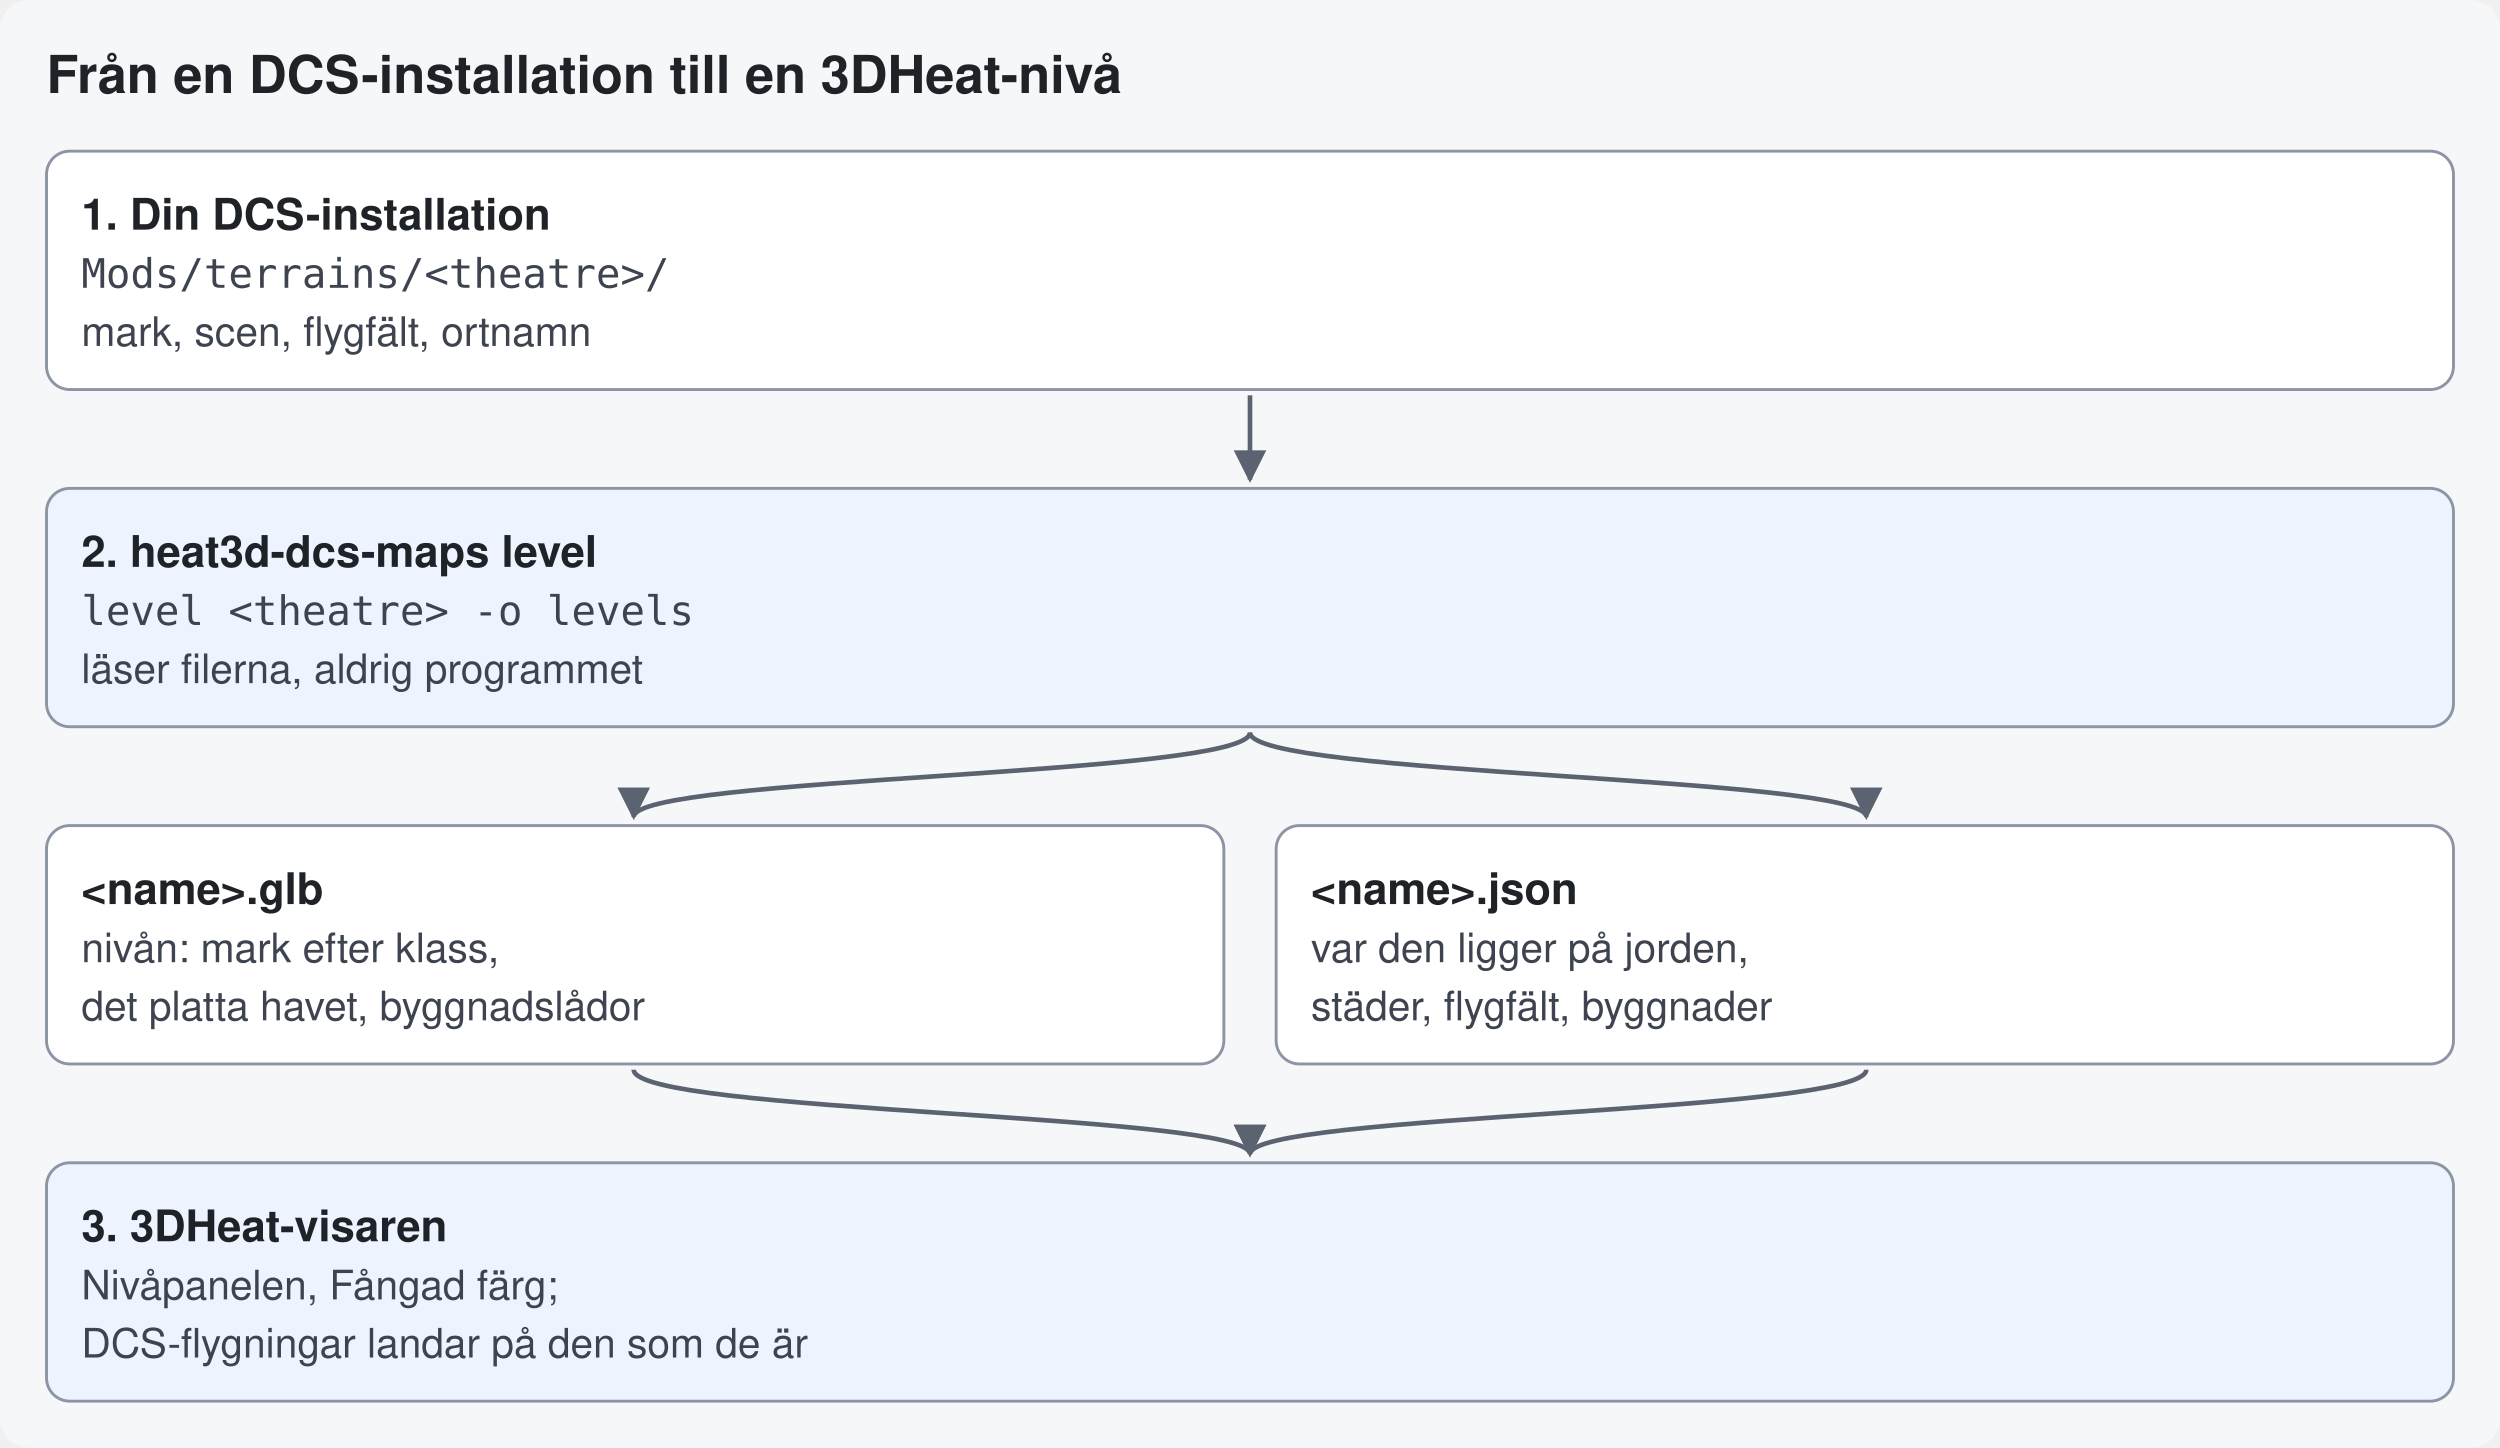
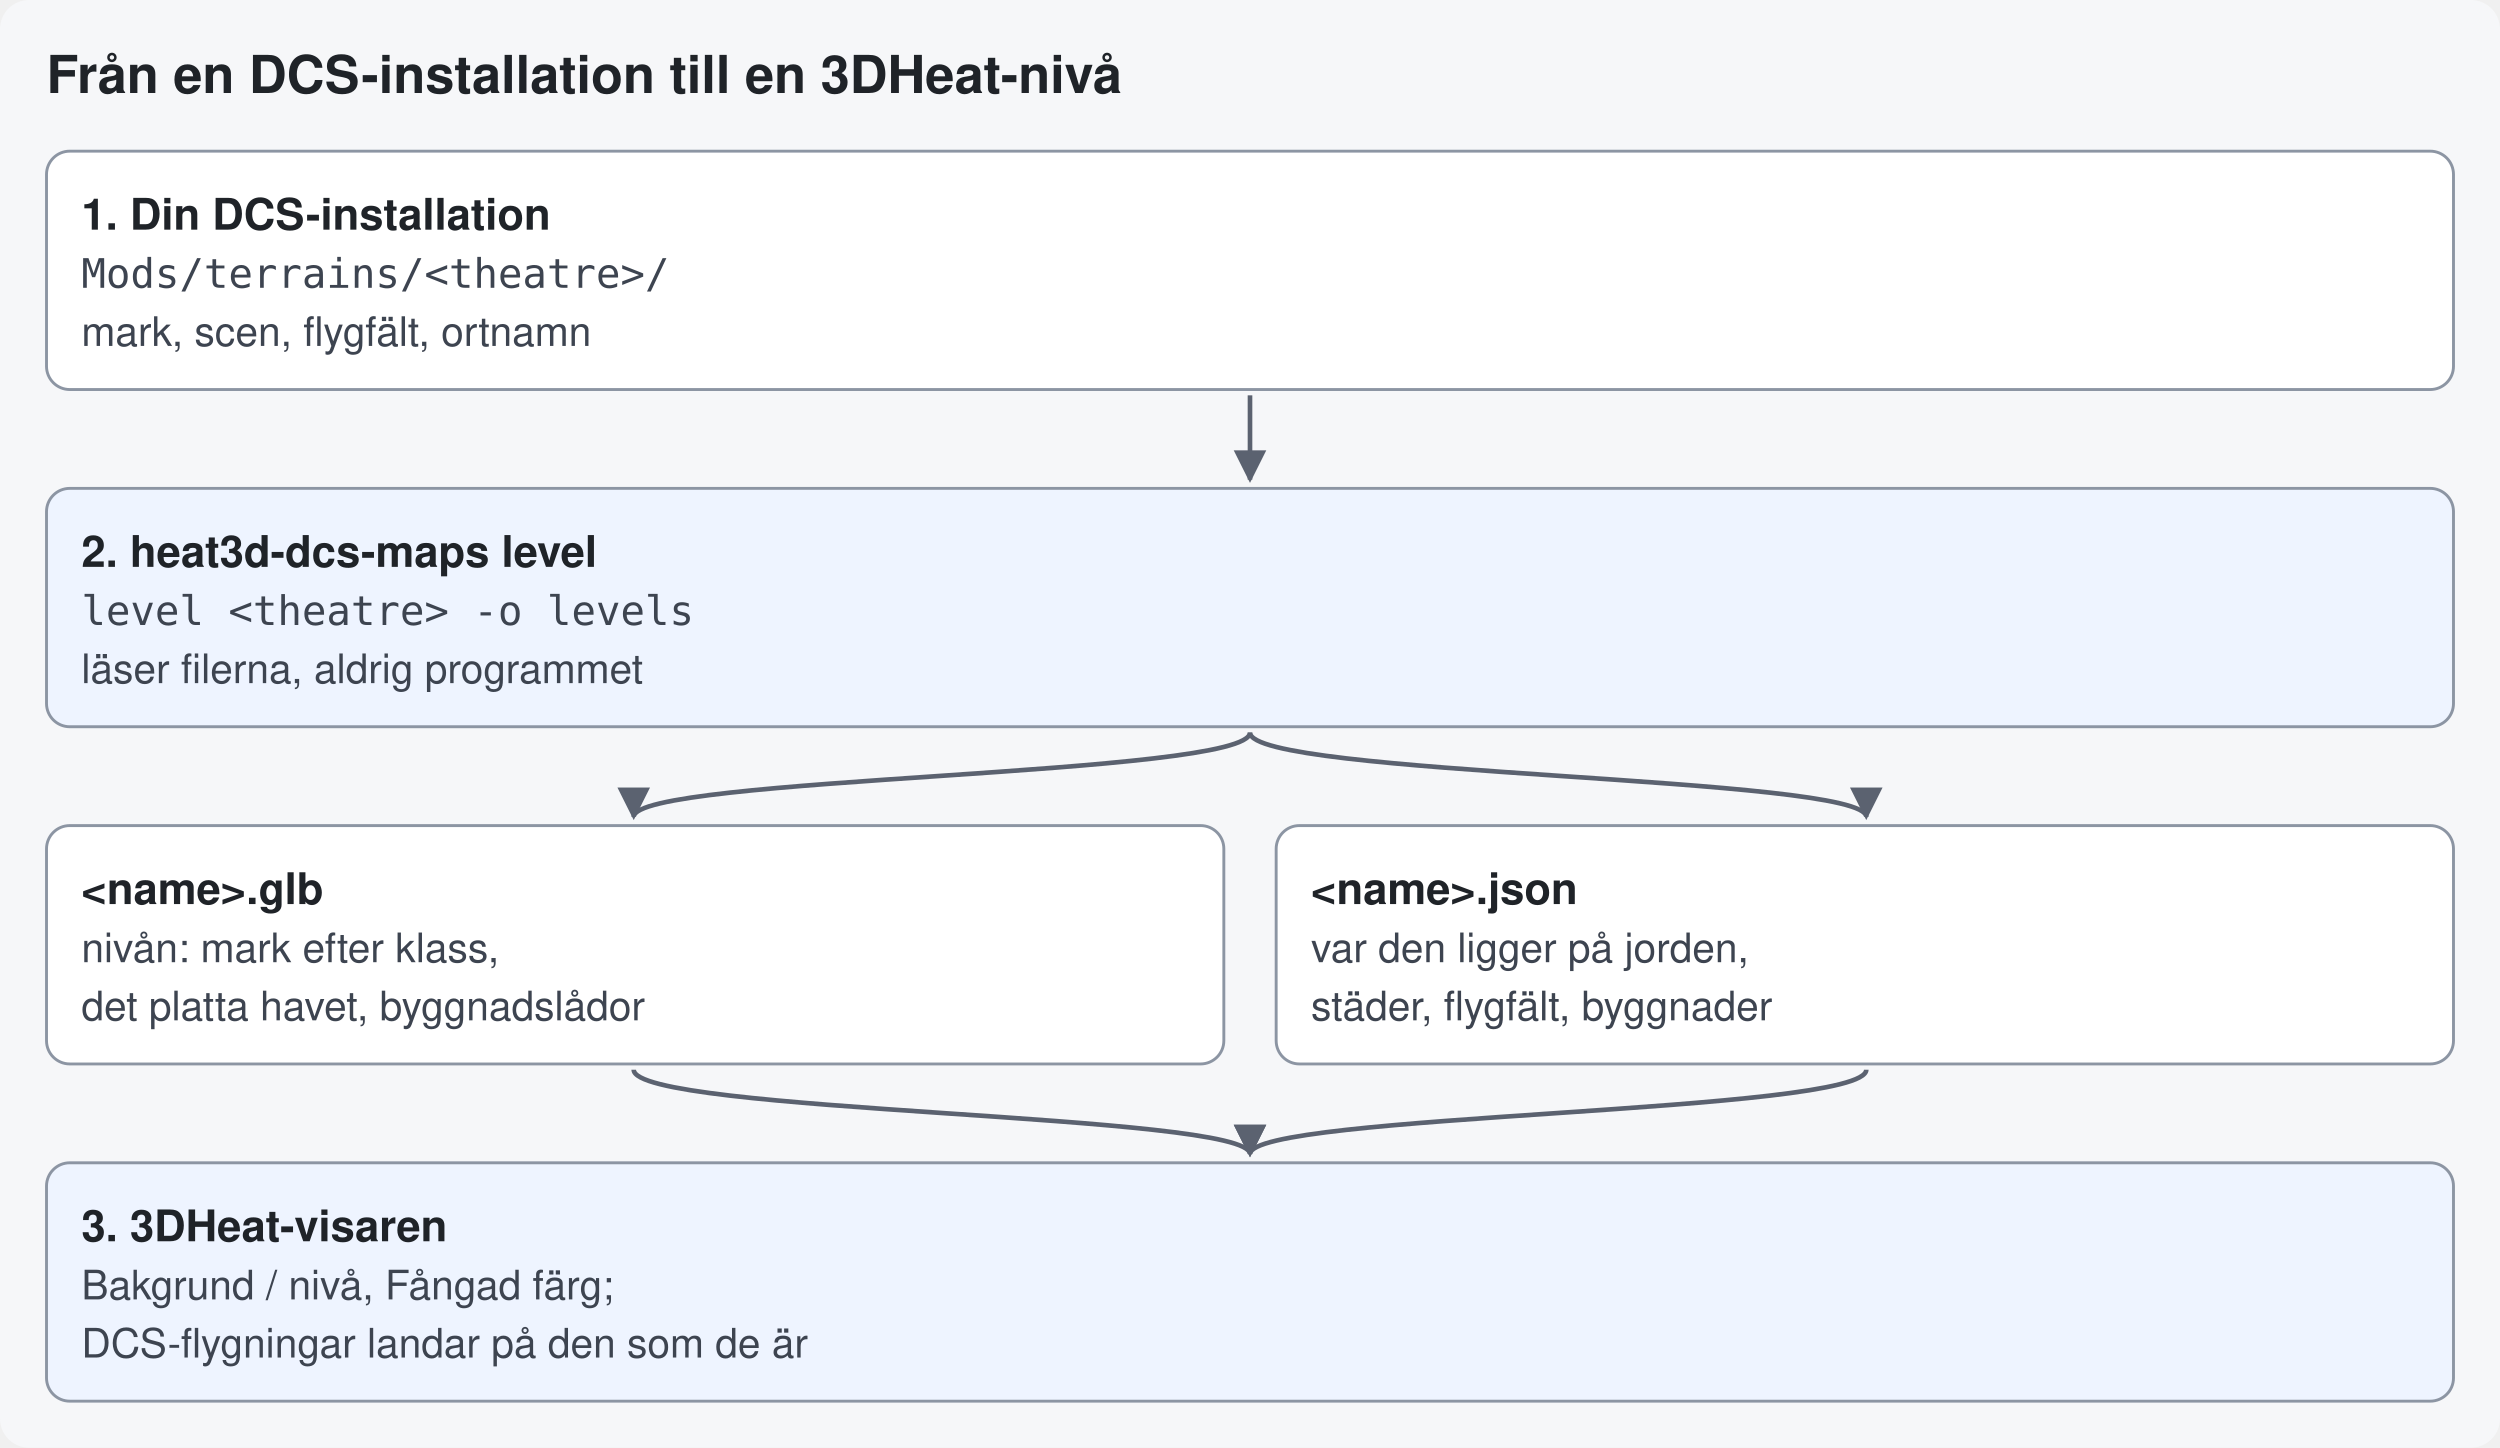
<svg xmlns="http://www.w3.org/2000/svg" width="860" height="498" viewBox="0 0 860 498" font-family="Segoe UI,Helvetica,Arial,sans-serif">
  <defs>
    <marker id="a" viewBox="0 0 10 10" refX="9" refY="5" markerWidth="7" markerHeight="7" orient="auto">
      <path d="M0,0L10,5L0,10z" fill="#5b6270" />
    </marker>
  </defs>
  <rect width="860" height="498" rx="10" fill="#f6f7f9" />
  <text x="16" y="32" font-size="18" fill="#1f2328" font-weight="600">Från en DCS-installation till en 3DHeat-nivå</text>
  <rect x="16" y="52" width="828" height="82" rx="8" fill="#ffffff" stroke="#8c95a3" />
  <text x="28" y="79" font-size="15" fill="#1f2328" font-weight="600">1. Din DCS-installation</text>
  <text x="28" y="99" font-size="14" fill="#3d4450" font-family="Consolas,Menlo,monospace">Mods/terrains/&lt;theatre&gt;/</text>
  <text x="28" y="119" font-size="14" fill="#3d4450">mark, scen, flygfält, ortnamn</text>
  <rect x="16" y="168" width="828" height="82" rx="8" fill="#eef4ff" stroke="#8c95a3" />
  <text x="28" y="195" font-size="15" fill="#1f2328" font-weight="600">2. heat3d-dcs-maps level</text>
  <text x="28" y="215" font-size="14" fill="#3d4450" font-family="Consolas,Menlo,monospace">level &lt;theatre&gt; -o levels</text>
  <text x="28" y="235" font-size="14" fill="#3d4450">läser filerna, aldrig programmet</text>
  <path d="M430,136 C430,151.0 430,151.0 430,165" fill="none" stroke="#5b6270" stroke-width="1.6" marker-end="url(#a)" />
  <rect x="16" y="284" width="405" height="82" rx="8" fill="#ffffff" stroke="#8c95a3" />
  <text x="28" y="311" font-size="15" fill="#1f2328" font-weight="600">&lt;name&gt;.glb</text>
  <text x="28" y="331" font-size="14" fill="#3d4450">nivån: mark efter klass,</text>
  <text x="28" y="351" font-size="14" fill="#3d4450">det platta havet, byggnadslådor</text>
  <rect x="439" y="284" width="405" height="82" rx="8" fill="#ffffff" stroke="#8c95a3" />
  <text x="451" y="311" font-size="15" fill="#1f2328" font-weight="600">&lt;name&gt;.json</text>
  <text x="451" y="331" font-size="14" fill="#3d4450">var den ligger på jorden,</text>
  <text x="451" y="351" font-size="14" fill="#3d4450">städer, flygfält, byggnader</text>
  <path d="M430,252 C430,267.0 218,267.0 218,281" fill="none" stroke="#5b6270" stroke-width="1.6" marker-end="url(#a)" />
  <path d="M430,252 C430,267.0 642,267.0 642,281" fill="none" stroke="#5b6270" stroke-width="1.6" marker-end="url(#a)" />
  <rect x="16" y="400" width="828" height="82" rx="8" fill="#eef4ff" stroke="#8c95a3" />
  <text x="28" y="427" font-size="15" fill="#1f2328" font-weight="600">3. 3DHeat-visaren</text>
-   <text x="28" y="447" font-size="14" fill="#3d4450">Nivåpanelen, Fångad färg;</text>
+   <text x="28" y="447" font-size="14" fill="#3d4450">Bakgrund / nivå, Fångad färg;</text>
  <text x="28" y="467" font-size="14" fill="#3d4450">DCS-flygningar landar på den som de är</text>
  <path d="M218,368 C218,383.0 430,383.0 430,397" fill="none" stroke="#5b6270" stroke-width="1.6" marker-end="url(#a)" />
  <path d="M642,368 C642,383.0 430,383.0 430,397" fill="none" stroke="#5b6270" stroke-width="1.6" marker-end="url(#a)" />
</svg>
